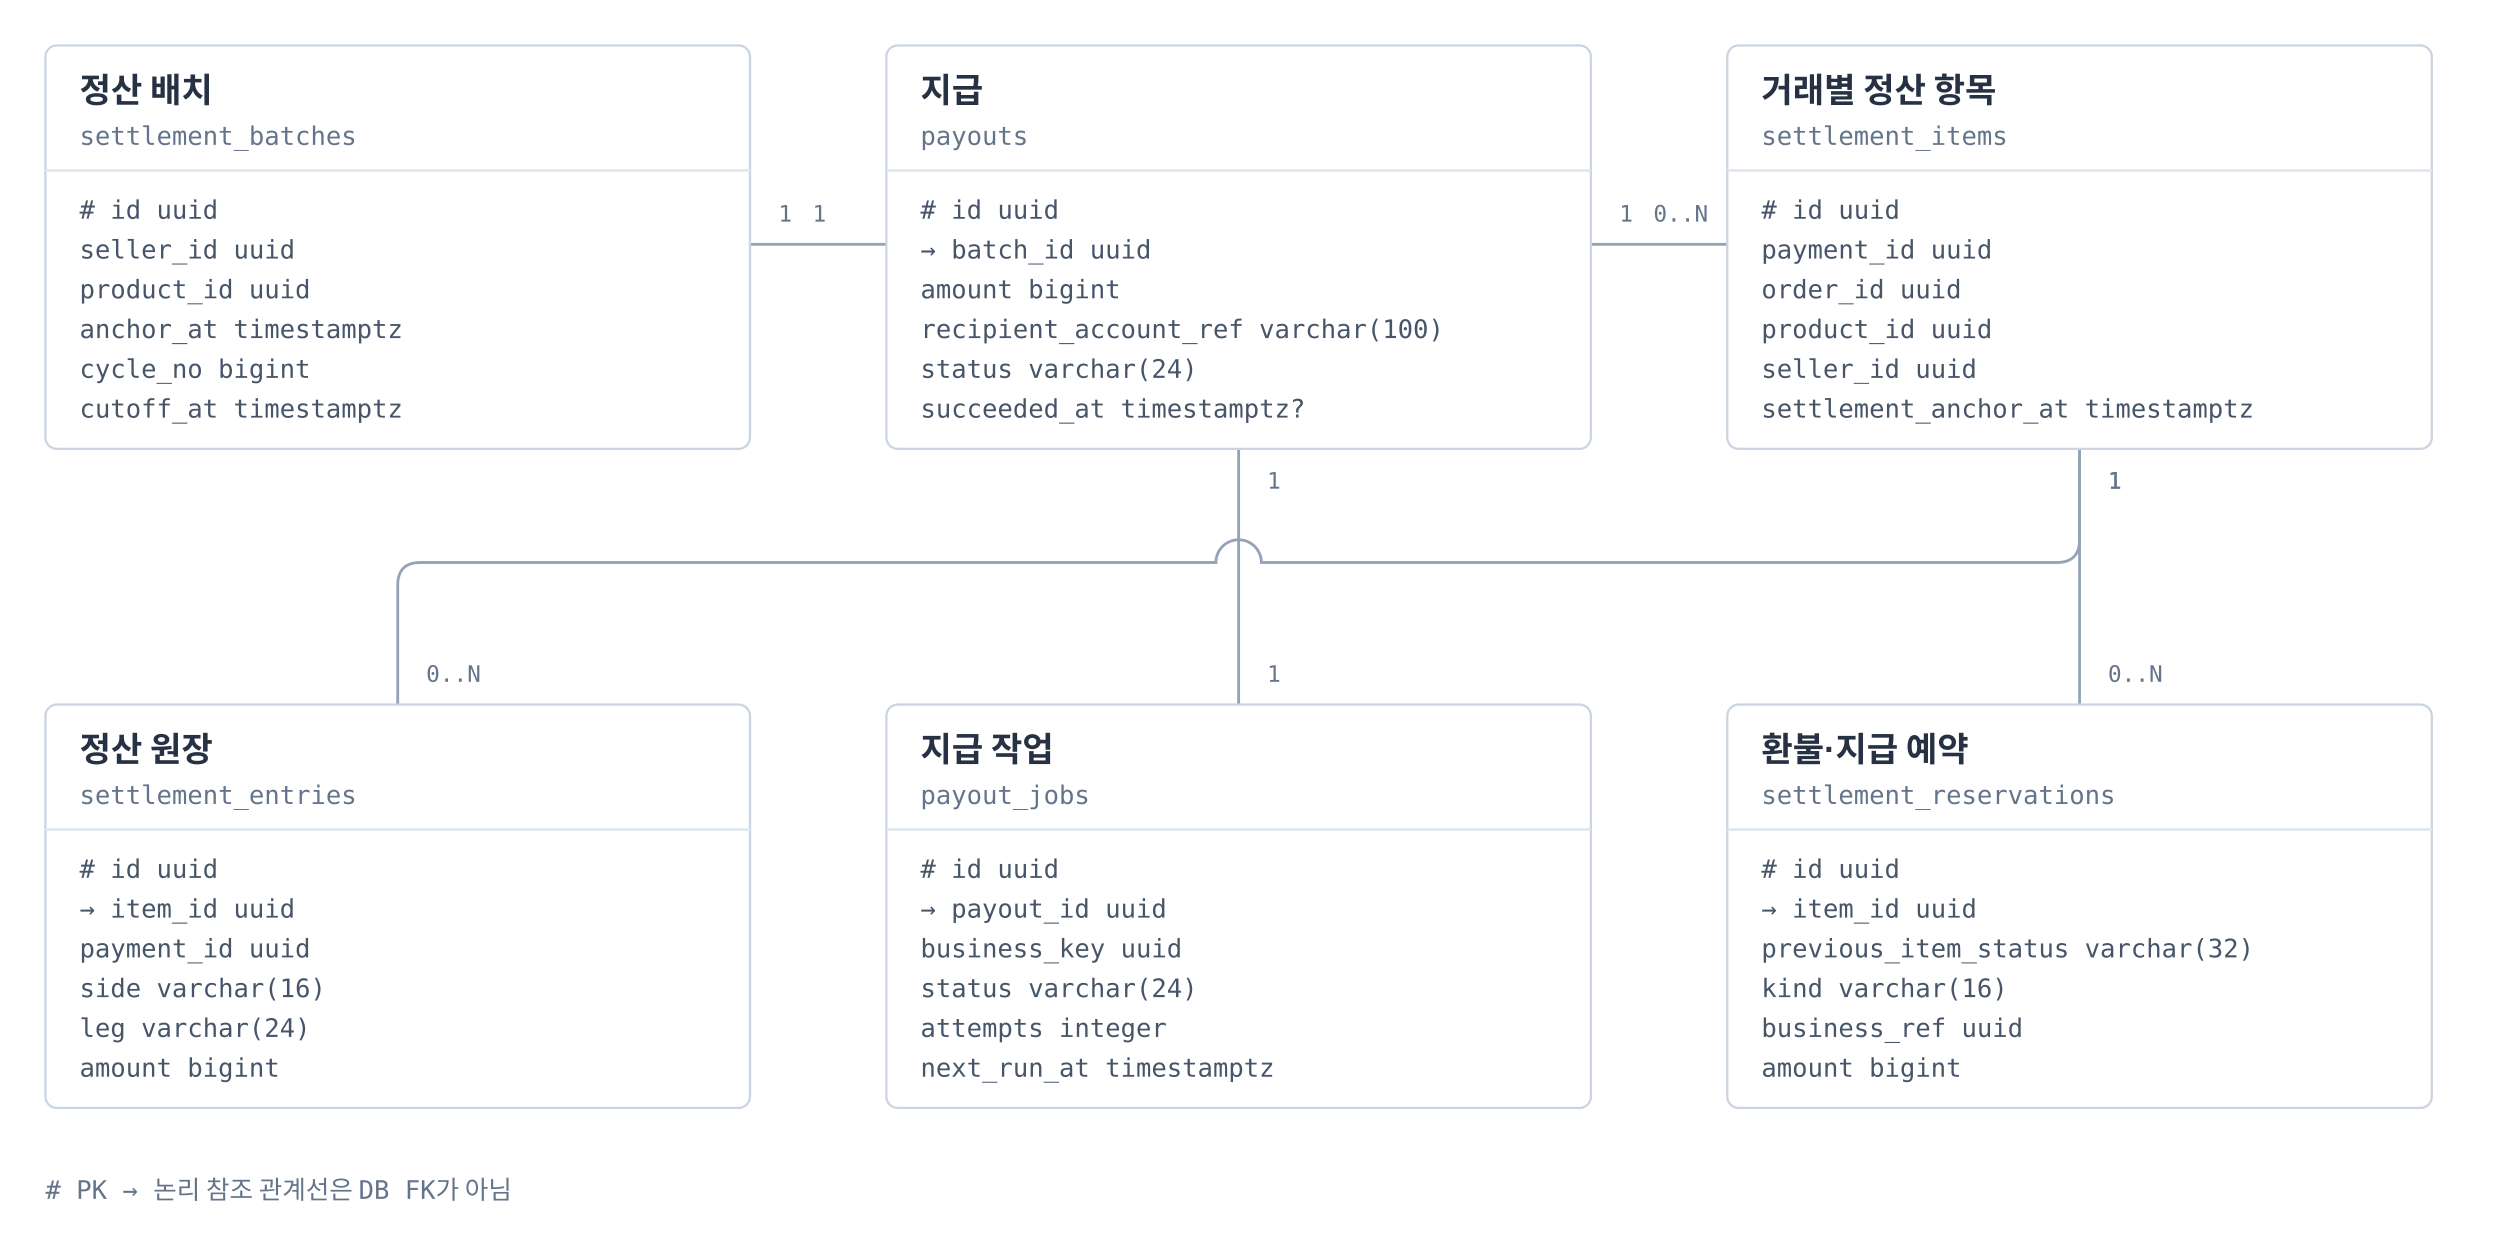
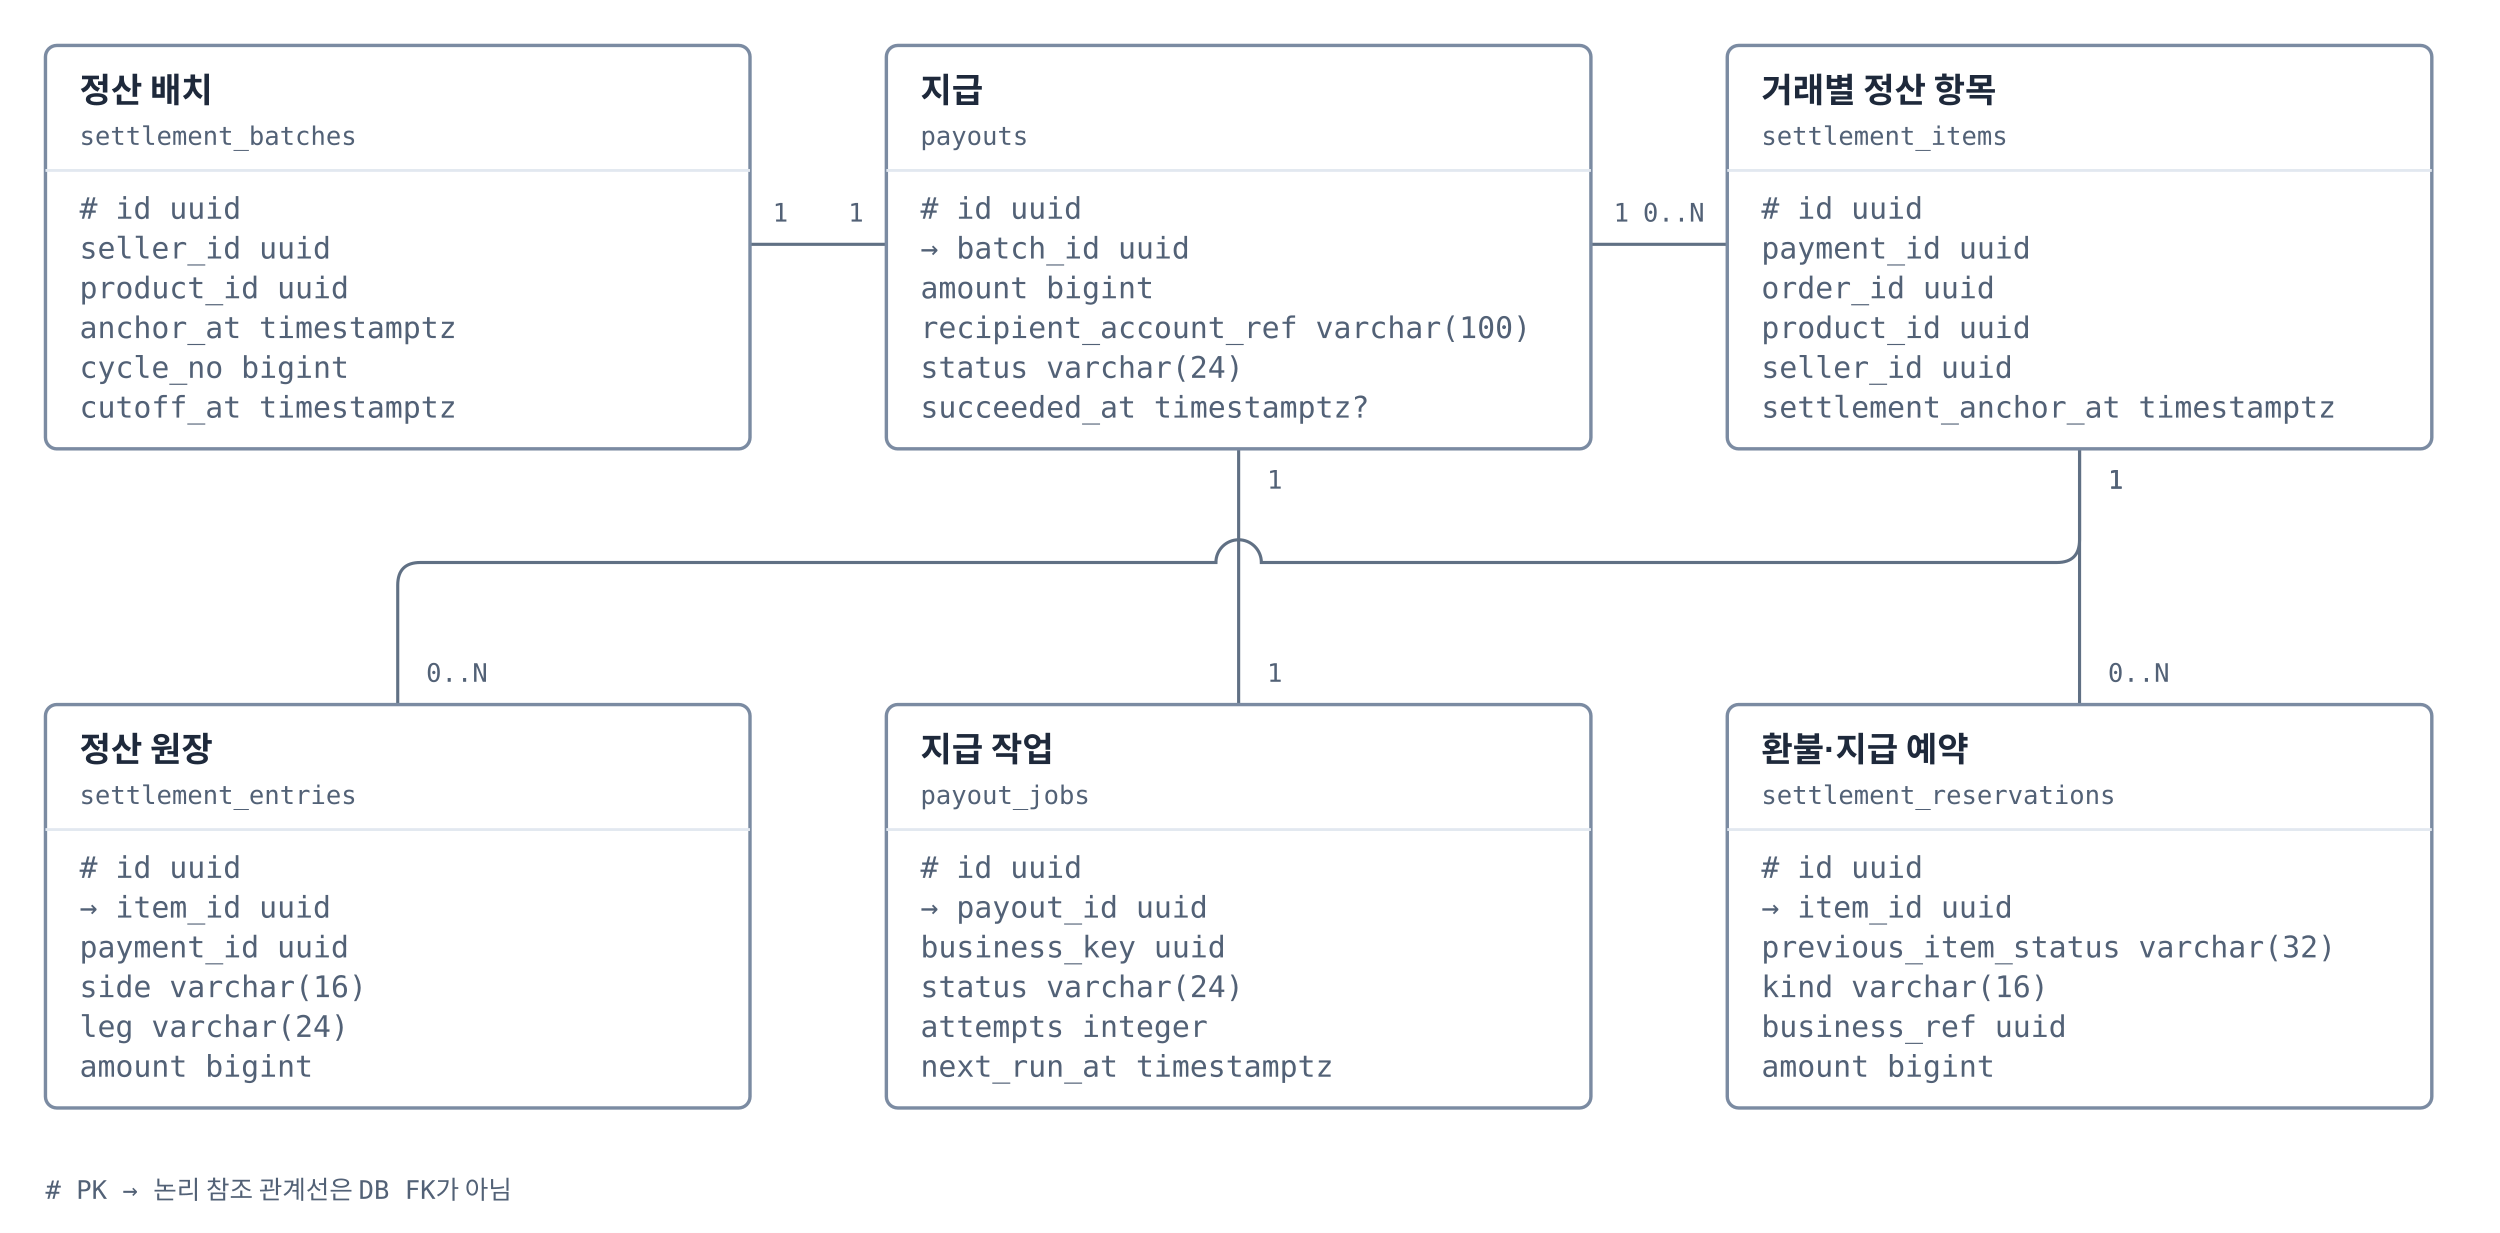
<svg xmlns="http://www.w3.org/2000/svg" width="880" height="434" viewBox="0 0 880 434" role="img" aria-labelledby="title desc">
-   <rect width="880" height="434" fill="#fff" />
-   <path data-relation="settlement_batches:payouts" d="M264,86 L312,86" fill="none" stroke="#94a3b8" stroke-width="1" />
-   <path data-relation="payouts:settlement_items" d="M560,86 L608,86" fill="none" stroke="#94a3b8" stroke-width="1" />
-   <path data-relation="payouts:payout_jobs" d="M436.0,158 L436.0,248" fill="none" stroke="#94a3b8" stroke-width="1" />
-   <path data-relation="settlement_items:settlement_reservations" d="M732.0,158 L732.0,248" fill="none" stroke="#94a3b8" stroke-width="1" />
-   <path data-relation="settlement_items:settlement_entries" d="M732.0,158 L732.0,190 Q732.0,198 724.0,198 L444.0,198 a8,8 0 0,0 -16,0 L148.0,198 Q140.0,198 140.0,206 L140.0,248" fill="none" stroke="#94a3b8" stroke-width="1" />
+   <rect width="880" height="434" fill="#ffffff" />
+   <path data-relation="settlement_batches:payouts" d="M264,86 L312,86" fill="none" stroke="#607084" stroke-width="1.1" />
+   <path data-relation="payouts:settlement_items" d="M560,86 L608,86" fill="none" stroke="#607084" stroke-width="1.1" />
+   <path data-relation="payouts:payout_jobs" d="M436.0,158 L436.0,248" fill="none" stroke="#607084" stroke-width="1.1" />
+   <path data-relation="settlement_items:settlement_reservations" d="M732.0,158 L732.0,248" fill="none" stroke="#607084" stroke-width="1.1" />
+   <path data-relation="settlement_items:settlement_entries" d="M732.0,158 L732.0,190 Q732.0,198 724.0,198 L444.0,198 a8,8 0 0,0 -16,0 L148.0,198 Q140.0,198 140.0,206 L140.0,248" fill="none" stroke="#607084" stroke-width="1.1" />
  <g data-entity="settlement_batches" data-box="16,16,248,142">
-     <rect x="16" y="16" width="248" height="142" rx="4" fill="#fff" stroke="#cbd5e1" stroke-width="0.8" />
+     <rect x="16" y="16" width="248" height="142" rx="4" fill="#ffffff" stroke="#7b8ba2" stroke-width="1.2" />
    <path d="M16 60h248" stroke="#e2e8f0" />
-     <text x="28" y="36" font-family="Geist, Arial, Apple SD Gothic Neo, sans-serif" font-size="12" font-weight="600" fill="#263244">정산 배치</text>
-     <text x="28" y="51" font-family="Geist Mono, SFMono-Regular, monospace" font-size="9" font-weight="400" fill="#64748b">settlement_batches</text>
-     <text x="28" y="77" font-family="Geist Mono, SFMono-Regular, monospace" font-size="9" font-weight="400" fill="#475569"># id uuid</text>
-     <text x="28" y="91" font-family="Geist Mono, SFMono-Regular, monospace" font-size="9" font-weight="400" fill="#475569">seller_id uuid</text>
-     <text x="28" y="105" font-family="Geist Mono, SFMono-Regular, monospace" font-size="9" font-weight="400" fill="#475569">product_id uuid</text>
-     <text x="28" y="119" font-family="Geist Mono, SFMono-Regular, monospace" font-size="9" font-weight="400" fill="#475569">anchor_at timestamptz</text>
-     <text x="28" y="133" font-family="Geist Mono, SFMono-Regular, monospace" font-size="9" font-weight="400" fill="#475569">cycle_no bigint</text>
-     <text x="28" y="147" font-family="Geist Mono, SFMono-Regular, monospace" font-size="9" font-weight="400" fill="#475569">cutoff_at timestamptz</text>
+     <text x="28" y="36" font-family="Geist, Arial, Apple SD Gothic Neo, sans-serif" font-size="12" font-weight="600" fill="#1e293b">정산 배치</text>
+     <text x="28" y="51" font-family="Geist Mono, SFMono-Regular, monospace" font-size="9" font-weight="400" fill="#526176">settlement_batches</text>
+     <text x="28" y="77" font-family="Geist Mono, SFMono-Regular, monospace" font-size="10.5" font-weight="400" fill="#526176"># id uuid</text>
+     <text x="28" y="91" font-family="Geist Mono, SFMono-Regular, monospace" font-size="10.5" font-weight="400" fill="#526176">seller_id uuid</text>
+     <text x="28" y="105" font-family="Geist Mono, SFMono-Regular, monospace" font-size="10.5" font-weight="400" fill="#526176">product_id uuid</text>
+     <text x="28" y="119" font-family="Geist Mono, SFMono-Regular, monospace" font-size="10.5" font-weight="400" fill="#526176">anchor_at timestamptz</text>
+     <text x="28" y="133" font-family="Geist Mono, SFMono-Regular, monospace" font-size="10.5" font-weight="400" fill="#526176">cycle_no bigint</text>
+     <text x="28" y="147" font-family="Geist Mono, SFMono-Regular, monospace" font-size="10.5" font-weight="400" fill="#526176">cutoff_at timestamptz</text>
  </g>
  <g data-entity="payouts" data-box="312,16,248,142">
-     <rect x="312" y="16" width="248" height="142" rx="4" fill="#fff" stroke="#cbd5e1" stroke-width="0.8" />
+     <rect x="312" y="16" width="248" height="142" rx="4" fill="#ffffff" stroke="#7b8ba2" stroke-width="1.2" />
    <path d="M312 60h248" stroke="#e2e8f0" />
-     <text x="324" y="36" font-family="Geist, Arial, Apple SD Gothic Neo, sans-serif" font-size="12" font-weight="600" fill="#263244">지급</text>
-     <text x="324" y="51" font-family="Geist Mono, SFMono-Regular, monospace" font-size="9" font-weight="400" fill="#64748b">payouts</text>
-     <text x="324" y="77" font-family="Geist Mono, SFMono-Regular, monospace" font-size="9" font-weight="400" fill="#475569"># id uuid</text>
-     <text x="324" y="91" font-family="Geist Mono, SFMono-Regular, monospace" font-size="9" font-weight="400" fill="#475569">→ batch_id uuid</text>
-     <text x="324" y="105" font-family="Geist Mono, SFMono-Regular, monospace" font-size="9" font-weight="400" fill="#475569">amount bigint</text>
-     <text x="324" y="119" font-family="Geist Mono, SFMono-Regular, monospace" font-size="9" font-weight="400" fill="#475569">recipient_account_ref varchar(100)</text>
-     <text x="324" y="133" font-family="Geist Mono, SFMono-Regular, monospace" font-size="9" font-weight="400" fill="#475569">status varchar(24)</text>
-     <text x="324" y="147" font-family="Geist Mono, SFMono-Regular, monospace" font-size="9" font-weight="400" fill="#475569">succeeded_at timestamptz?</text>
+     <text x="324" y="36" font-family="Geist, Arial, Apple SD Gothic Neo, sans-serif" font-size="12" font-weight="600" fill="#1e293b">지급</text>
+     <text x="324" y="51" font-family="Geist Mono, SFMono-Regular, monospace" font-size="9" font-weight="400" fill="#526176">payouts</text>
+     <text x="324" y="77" font-family="Geist Mono, SFMono-Regular, monospace" font-size="10.5" font-weight="400" fill="#526176"># id uuid</text>
+     <text x="324" y="91" font-family="Geist Mono, SFMono-Regular, monospace" font-size="10.5" font-weight="400" fill="#526176">→ batch_id uuid</text>
+     <text x="324" y="105" font-family="Geist Mono, SFMono-Regular, monospace" font-size="10.5" font-weight="400" fill="#526176">amount bigint</text>
+     <text x="324" y="119" font-family="Geist Mono, SFMono-Regular, monospace" font-size="10.5" font-weight="400" fill="#526176">recipient_account_ref varchar(100)</text>
+     <text x="324" y="133" font-family="Geist Mono, SFMono-Regular, monospace" font-size="10.5" font-weight="400" fill="#526176">status varchar(24)</text>
+     <text x="324" y="147" font-family="Geist Mono, SFMono-Regular, monospace" font-size="10.5" font-weight="400" fill="#526176">succeeded_at timestamptz?</text>
  </g>
  <g data-entity="settlement_items" data-box="608,16,248,142">
-     <rect x="608" y="16" width="248" height="142" rx="4" fill="#fff" stroke="#cbd5e1" stroke-width="0.8" />
+     <rect x="608" y="16" width="248" height="142" rx="4" fill="#ffffff" stroke="#7b8ba2" stroke-width="1.2" />
    <path d="M608 60h248" stroke="#e2e8f0" />
-     <text x="620" y="36" font-family="Geist, Arial, Apple SD Gothic Neo, sans-serif" font-size="12" font-weight="600" fill="#263244">거래별 정산 항목</text>
-     <text x="620" y="51" font-family="Geist Mono, SFMono-Regular, monospace" font-size="9" font-weight="400" fill="#64748b">settlement_items</text>
-     <text x="620" y="77" font-family="Geist Mono, SFMono-Regular, monospace" font-size="9" font-weight="400" fill="#475569"># id uuid</text>
-     <text x="620" y="91" font-family="Geist Mono, SFMono-Regular, monospace" font-size="9" font-weight="400" fill="#475569">payment_id uuid</text>
-     <text x="620" y="105" font-family="Geist Mono, SFMono-Regular, monospace" font-size="9" font-weight="400" fill="#475569">order_id uuid</text>
-     <text x="620" y="119" font-family="Geist Mono, SFMono-Regular, monospace" font-size="9" font-weight="400" fill="#475569">product_id uuid</text>
-     <text x="620" y="133" font-family="Geist Mono, SFMono-Regular, monospace" font-size="9" font-weight="400" fill="#475569">seller_id uuid</text>
-     <text x="620" y="147" font-family="Geist Mono, SFMono-Regular, monospace" font-size="9" font-weight="400" fill="#475569">settlement_anchor_at timestamptz</text>
+     <text x="620" y="36" font-family="Geist, Arial, Apple SD Gothic Neo, sans-serif" font-size="12" font-weight="600" fill="#1e293b">거래별 정산 항목</text>
+     <text x="620" y="51" font-family="Geist Mono, SFMono-Regular, monospace" font-size="9" font-weight="400" fill="#526176">settlement_items</text>
+     <text x="620" y="77" font-family="Geist Mono, SFMono-Regular, monospace" font-size="10.5" font-weight="400" fill="#526176"># id uuid</text>
+     <text x="620" y="91" font-family="Geist Mono, SFMono-Regular, monospace" font-size="10.5" font-weight="400" fill="#526176">payment_id uuid</text>
+     <text x="620" y="105" font-family="Geist Mono, SFMono-Regular, monospace" font-size="10.5" font-weight="400" fill="#526176">order_id uuid</text>
+     <text x="620" y="119" font-family="Geist Mono, SFMono-Regular, monospace" font-size="10.5" font-weight="400" fill="#526176">product_id uuid</text>
+     <text x="620" y="133" font-family="Geist Mono, SFMono-Regular, monospace" font-size="10.5" font-weight="400" fill="#526176">seller_id uuid</text>
+     <text x="620" y="147" font-family="Geist Mono, SFMono-Regular, monospace" font-size="10.5" font-weight="400" fill="#526176">settlement_anchor_at timestamptz</text>
  </g>
  <g data-entity="settlement_entries" data-box="16,248,248,142">
-     <rect x="16" y="248" width="248" height="142" rx="4" fill="#fff" stroke="#cbd5e1" stroke-width="0.8" />
+     <rect x="16" y="248" width="248" height="142" rx="4" fill="#ffffff" stroke="#7b8ba2" stroke-width="1.2" />
    <path d="M16 292h248" stroke="#e2e8f0" />
-     <text x="28" y="268" font-family="Geist, Arial, Apple SD Gothic Neo, sans-serif" font-size="12" font-weight="600" fill="#263244">정산 원장</text>
-     <text x="28" y="283" font-family="Geist Mono, SFMono-Regular, monospace" font-size="9" font-weight="400" fill="#64748b">settlement_entries</text>
-     <text x="28" y="309" font-family="Geist Mono, SFMono-Regular, monospace" font-size="9" font-weight="400" fill="#475569"># id uuid</text>
-     <text x="28" y="323" font-family="Geist Mono, SFMono-Regular, monospace" font-size="9" font-weight="400" fill="#475569">→ item_id uuid</text>
-     <text x="28" y="337" font-family="Geist Mono, SFMono-Regular, monospace" font-size="9" font-weight="400" fill="#475569">payment_id uuid</text>
-     <text x="28" y="351" font-family="Geist Mono, SFMono-Regular, monospace" font-size="9" font-weight="400" fill="#475569">side varchar(16)</text>
-     <text x="28" y="365" font-family="Geist Mono, SFMono-Regular, monospace" font-size="9" font-weight="400" fill="#475569">leg varchar(24)</text>
-     <text x="28" y="379" font-family="Geist Mono, SFMono-Regular, monospace" font-size="9" font-weight="400" fill="#475569">amount bigint</text>
+     <text x="28" y="268" font-family="Geist, Arial, Apple SD Gothic Neo, sans-serif" font-size="12" font-weight="600" fill="#1e293b">정산 원장</text>
+     <text x="28" y="283" font-family="Geist Mono, SFMono-Regular, monospace" font-size="9" font-weight="400" fill="#526176">settlement_entries</text>
+     <text x="28" y="309" font-family="Geist Mono, SFMono-Regular, monospace" font-size="10.5" font-weight="400" fill="#526176"># id uuid</text>
+     <text x="28" y="323" font-family="Geist Mono, SFMono-Regular, monospace" font-size="10.5" font-weight="400" fill="#526176">→ item_id uuid</text>
+     <text x="28" y="337" font-family="Geist Mono, SFMono-Regular, monospace" font-size="10.5" font-weight="400" fill="#526176">payment_id uuid</text>
+     <text x="28" y="351" font-family="Geist Mono, SFMono-Regular, monospace" font-size="10.5" font-weight="400" fill="#526176">side varchar(16)</text>
+     <text x="28" y="365" font-family="Geist Mono, SFMono-Regular, monospace" font-size="10.5" font-weight="400" fill="#526176">leg varchar(24)</text>
+     <text x="28" y="379" font-family="Geist Mono, SFMono-Regular, monospace" font-size="10.5" font-weight="400" fill="#526176">amount bigint</text>
  </g>
  <g data-entity="payout_jobs" data-box="312,248,248,142">
-     <rect x="312" y="248" width="248" height="142" rx="4" fill="#fff" stroke="#cbd5e1" stroke-width="0.8" />
+     <rect x="312" y="248" width="248" height="142" rx="4" fill="#ffffff" stroke="#7b8ba2" stroke-width="1.2" />
    <path d="M312 292h248" stroke="#e2e8f0" />
-     <text x="324" y="268" font-family="Geist, Arial, Apple SD Gothic Neo, sans-serif" font-size="12" font-weight="600" fill="#263244">지급 작업</text>
-     <text x="324" y="283" font-family="Geist Mono, SFMono-Regular, monospace" font-size="9" font-weight="400" fill="#64748b">payout_jobs</text>
-     <text x="324" y="309" font-family="Geist Mono, SFMono-Regular, monospace" font-size="9" font-weight="400" fill="#475569"># id uuid</text>
-     <text x="324" y="323" font-family="Geist Mono, SFMono-Regular, monospace" font-size="9" font-weight="400" fill="#475569">→ payout_id uuid</text>
-     <text x="324" y="337" font-family="Geist Mono, SFMono-Regular, monospace" font-size="9" font-weight="400" fill="#475569">business_key uuid</text>
-     <text x="324" y="351" font-family="Geist Mono, SFMono-Regular, monospace" font-size="9" font-weight="400" fill="#475569">status varchar(24)</text>
-     <text x="324" y="365" font-family="Geist Mono, SFMono-Regular, monospace" font-size="9" font-weight="400" fill="#475569">attempts integer</text>
-     <text x="324" y="379" font-family="Geist Mono, SFMono-Regular, monospace" font-size="9" font-weight="400" fill="#475569">next_run_at timestamptz</text>
+     <text x="324" y="268" font-family="Geist, Arial, Apple SD Gothic Neo, sans-serif" font-size="12" font-weight="600" fill="#1e293b">지급 작업</text>
+     <text x="324" y="283" font-family="Geist Mono, SFMono-Regular, monospace" font-size="9" font-weight="400" fill="#526176">payout_jobs</text>
+     <text x="324" y="309" font-family="Geist Mono, SFMono-Regular, monospace" font-size="10.5" font-weight="400" fill="#526176"># id uuid</text>
+     <text x="324" y="323" font-family="Geist Mono, SFMono-Regular, monospace" font-size="10.5" font-weight="400" fill="#526176">→ payout_id uuid</text>
+     <text x="324" y="337" font-family="Geist Mono, SFMono-Regular, monospace" font-size="10.5" font-weight="400" fill="#526176">business_key uuid</text>
+     <text x="324" y="351" font-family="Geist Mono, SFMono-Regular, monospace" font-size="10.5" font-weight="400" fill="#526176">status varchar(24)</text>
+     <text x="324" y="365" font-family="Geist Mono, SFMono-Regular, monospace" font-size="10.5" font-weight="400" fill="#526176">attempts integer</text>
+     <text x="324" y="379" font-family="Geist Mono, SFMono-Regular, monospace" font-size="10.5" font-weight="400" fill="#526176">next_run_at timestamptz</text>
  </g>
  <g data-entity="settlement_reservations" data-box="608,248,248,142">
-     <rect x="608" y="248" width="248" height="142" rx="4" fill="#fff" stroke="#cbd5e1" stroke-width="0.8" />
+     <rect x="608" y="248" width="248" height="142" rx="4" fill="#ffffff" stroke="#7b8ba2" stroke-width="1.2" />
    <path d="M608 292h248" stroke="#e2e8f0" />
-     <text x="620" y="268" font-family="Geist, Arial, Apple SD Gothic Neo, sans-serif" font-size="12" font-weight="600" fill="#263244">환불·지급 예약</text>
-     <text x="620" y="283" font-family="Geist Mono, SFMono-Regular, monospace" font-size="9" font-weight="400" fill="#64748b">settlement_reservations</text>
-     <text x="620" y="309" font-family="Geist Mono, SFMono-Regular, monospace" font-size="9" font-weight="400" fill="#475569"># id uuid</text>
-     <text x="620" y="323" font-family="Geist Mono, SFMono-Regular, monospace" font-size="9" font-weight="400" fill="#475569">→ item_id uuid</text>
-     <text x="620" y="337" font-family="Geist Mono, SFMono-Regular, monospace" font-size="9" font-weight="400" fill="#475569">previous_item_status varchar(32)</text>
-     <text x="620" y="351" font-family="Geist Mono, SFMono-Regular, monospace" font-size="9" font-weight="400" fill="#475569">kind varchar(16)</text>
-     <text x="620" y="365" font-family="Geist Mono, SFMono-Regular, monospace" font-size="9" font-weight="400" fill="#475569">business_ref uuid</text>
-     <text x="620" y="379" font-family="Geist Mono, SFMono-Regular, monospace" font-size="9" font-weight="400" fill="#475569">amount bigint</text>
+     <text x="620" y="268" font-family="Geist, Arial, Apple SD Gothic Neo, sans-serif" font-size="12" font-weight="600" fill="#1e293b">환불·지급 예약</text>
+     <text x="620" y="283" font-family="Geist Mono, SFMono-Regular, monospace" font-size="9" font-weight="400" fill="#526176">settlement_reservations</text>
+     <text x="620" y="309" font-family="Geist Mono, SFMono-Regular, monospace" font-size="10.5" font-weight="400" fill="#526176"># id uuid</text>
+     <text x="620" y="323" font-family="Geist Mono, SFMono-Regular, monospace" font-size="10.5" font-weight="400" fill="#526176">→ item_id uuid</text>
+     <text x="620" y="337" font-family="Geist Mono, SFMono-Regular, monospace" font-size="10.5" font-weight="400" fill="#526176">previous_item_status varchar(32)</text>
+     <text x="620" y="351" font-family="Geist Mono, SFMono-Regular, monospace" font-size="10.5" font-weight="400" fill="#526176">kind varchar(16)</text>
+     <text x="620" y="365" font-family="Geist Mono, SFMono-Regular, monospace" font-size="10.5" font-weight="400" fill="#526176">business_ref uuid</text>
+     <text x="620" y="379" font-family="Geist Mono, SFMono-Regular, monospace" font-size="10.5" font-weight="400" fill="#526176">amount bigint</text>
  </g>
-   <text x="274" y="78" font-family="Geist Mono, SFMono-Regular, monospace" font-size="8" font-weight="400" fill="#64748b">1</text>
-   <text x="286" y="78" font-family="Geist Mono, SFMono-Regular, monospace" font-size="8" font-weight="400" fill="#64748b">1</text>
-   <text x="570" y="78" font-family="Geist Mono, SFMono-Regular, monospace" font-size="8" font-weight="400" fill="#64748b">1</text>
-   <text x="582" y="78" font-family="Geist Mono, SFMono-Regular, monospace" font-size="8" font-weight="400" fill="#64748b">0..N</text>
-   <text x="446.0" y="172" font-family="Geist Mono, SFMono-Regular, monospace" font-size="8" font-weight="400" fill="#64748b">1</text>
-   <text x="446.0" y="240" font-family="Geist Mono, SFMono-Regular, monospace" font-size="8" font-weight="400" fill="#64748b">1</text>
-   <text x="742.0" y="172" font-family="Geist Mono, SFMono-Regular, monospace" font-size="8" font-weight="400" fill="#64748b">1</text>
-   <text x="742.0" y="240" font-family="Geist Mono, SFMono-Regular, monospace" font-size="8" font-weight="400" fill="#64748b">0..N</text>
-   <text x="742.0" y="172" font-family="Geist Mono, SFMono-Regular, monospace" font-size="8" font-weight="400" fill="#64748b">1</text>
-   <text x="150.0" y="240" font-family="Geist Mono, SFMono-Regular, monospace" font-size="8" font-weight="400" fill="#64748b">0..N</text>
-   <text x="16" y="422" font-family="Geist Mono, SFMono-Regular, monospace" font-size="9" font-weight="400" fill="#64748b"># PK   → 논리 참조   관계선은 DB FK가 아님</text>
+   <text x="272" y="78" font-family="Geist Mono, SFMono-Regular, monospace" font-size="9" font-weight="400" fill="#526176" text-anchor="start">1</text>
+   <text x="304" y="78" font-family="Geist Mono, SFMono-Regular, monospace" font-size="9" font-weight="400" fill="#526176" text-anchor="end">1</text>
+   <text x="568" y="78" font-family="Geist Mono, SFMono-Regular, monospace" font-size="9" font-weight="400" fill="#526176" text-anchor="start">1</text>
+   <text x="600" y="78" font-family="Geist Mono, SFMono-Regular, monospace" font-size="9" font-weight="400" fill="#526176" text-anchor="end">0..N</text>
+   <text x="446.0" y="172" font-family="Geist Mono, SFMono-Regular, monospace" font-size="9" font-weight="400" fill="#526176">1</text>
+   <text x="446.0" y="240" font-family="Geist Mono, SFMono-Regular, monospace" font-size="9" font-weight="400" fill="#526176">1</text>
+   <text x="742.0" y="172" font-family="Geist Mono, SFMono-Regular, monospace" font-size="9" font-weight="400" fill="#526176">1</text>
+   <text x="742.0" y="240" font-family="Geist Mono, SFMono-Regular, monospace" font-size="9" font-weight="400" fill="#526176">0..N</text>
+   <text x="742.0" y="172" font-family="Geist Mono, SFMono-Regular, monospace" font-size="9" font-weight="400" fill="#526176">1</text>
+   <text x="150.0" y="240" font-family="Geist Mono, SFMono-Regular, monospace" font-size="9" font-weight="400" fill="#526176">0..N</text>
+   <text x="16" y="422" font-family="Geist Mono, SFMono-Regular, monospace" font-size="9" font-weight="400" fill="#526176"># PK   → 논리 참조   관계선은 DB FK가 아님</text>
</svg>
